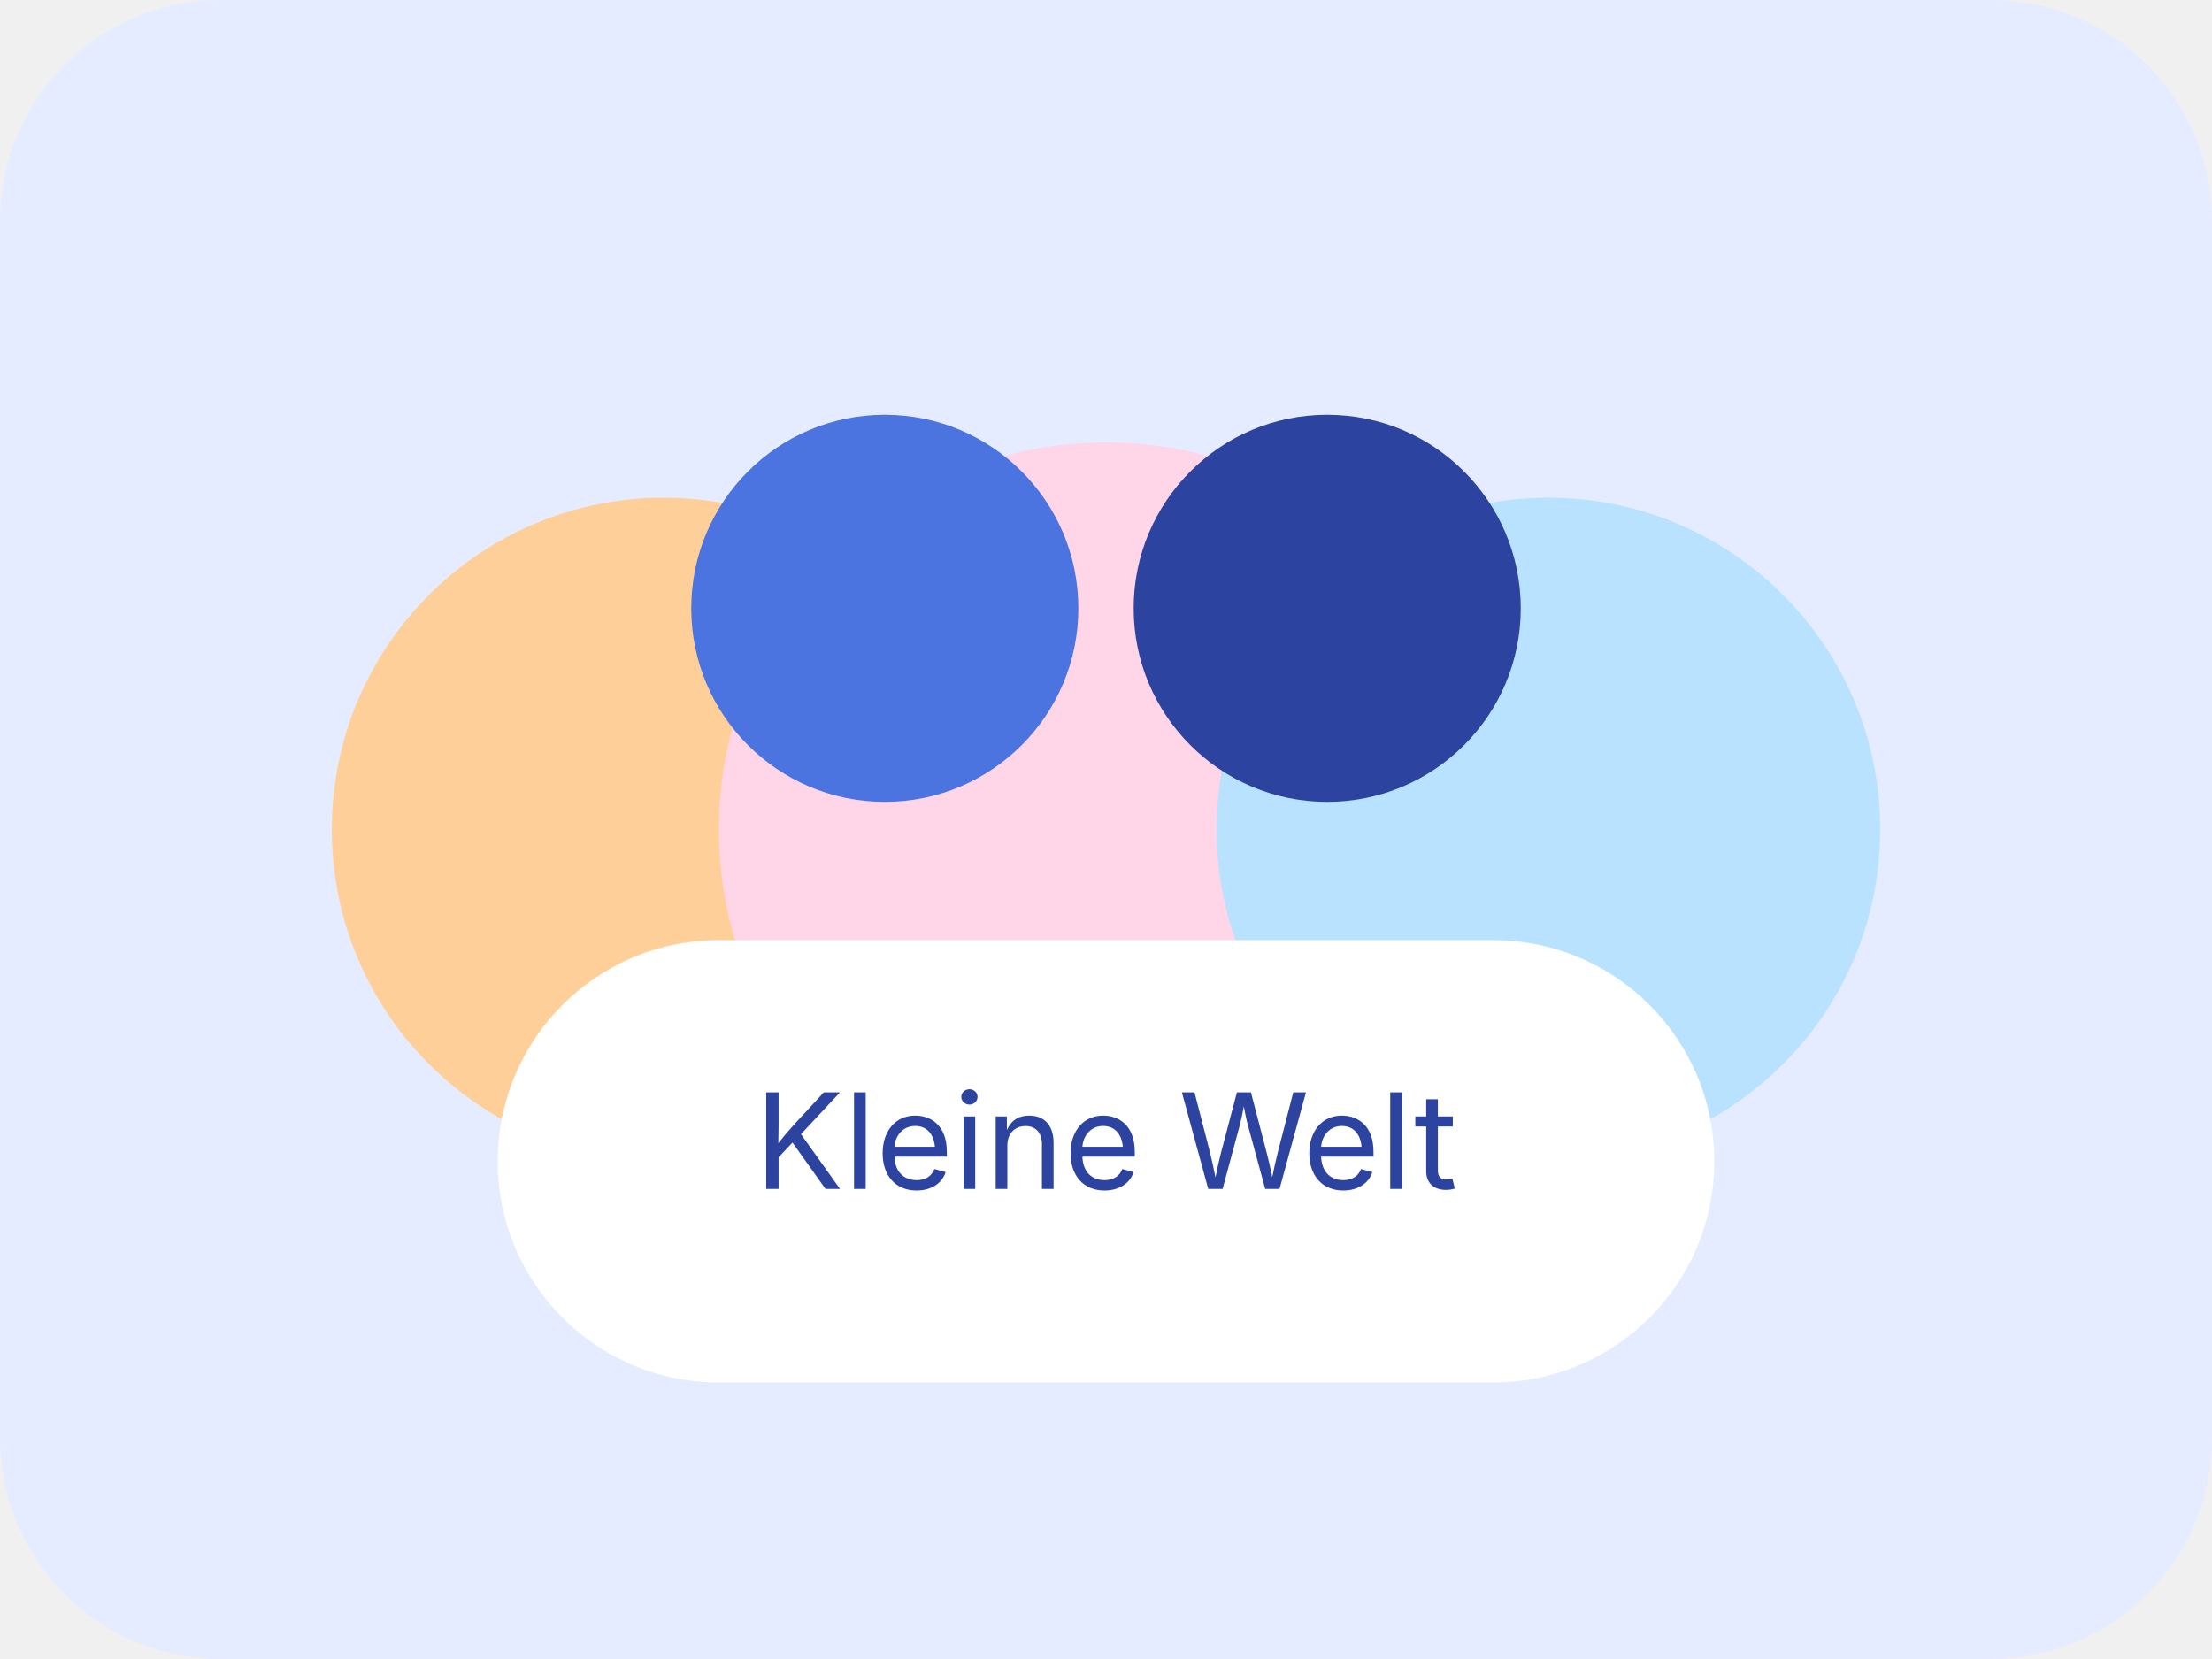
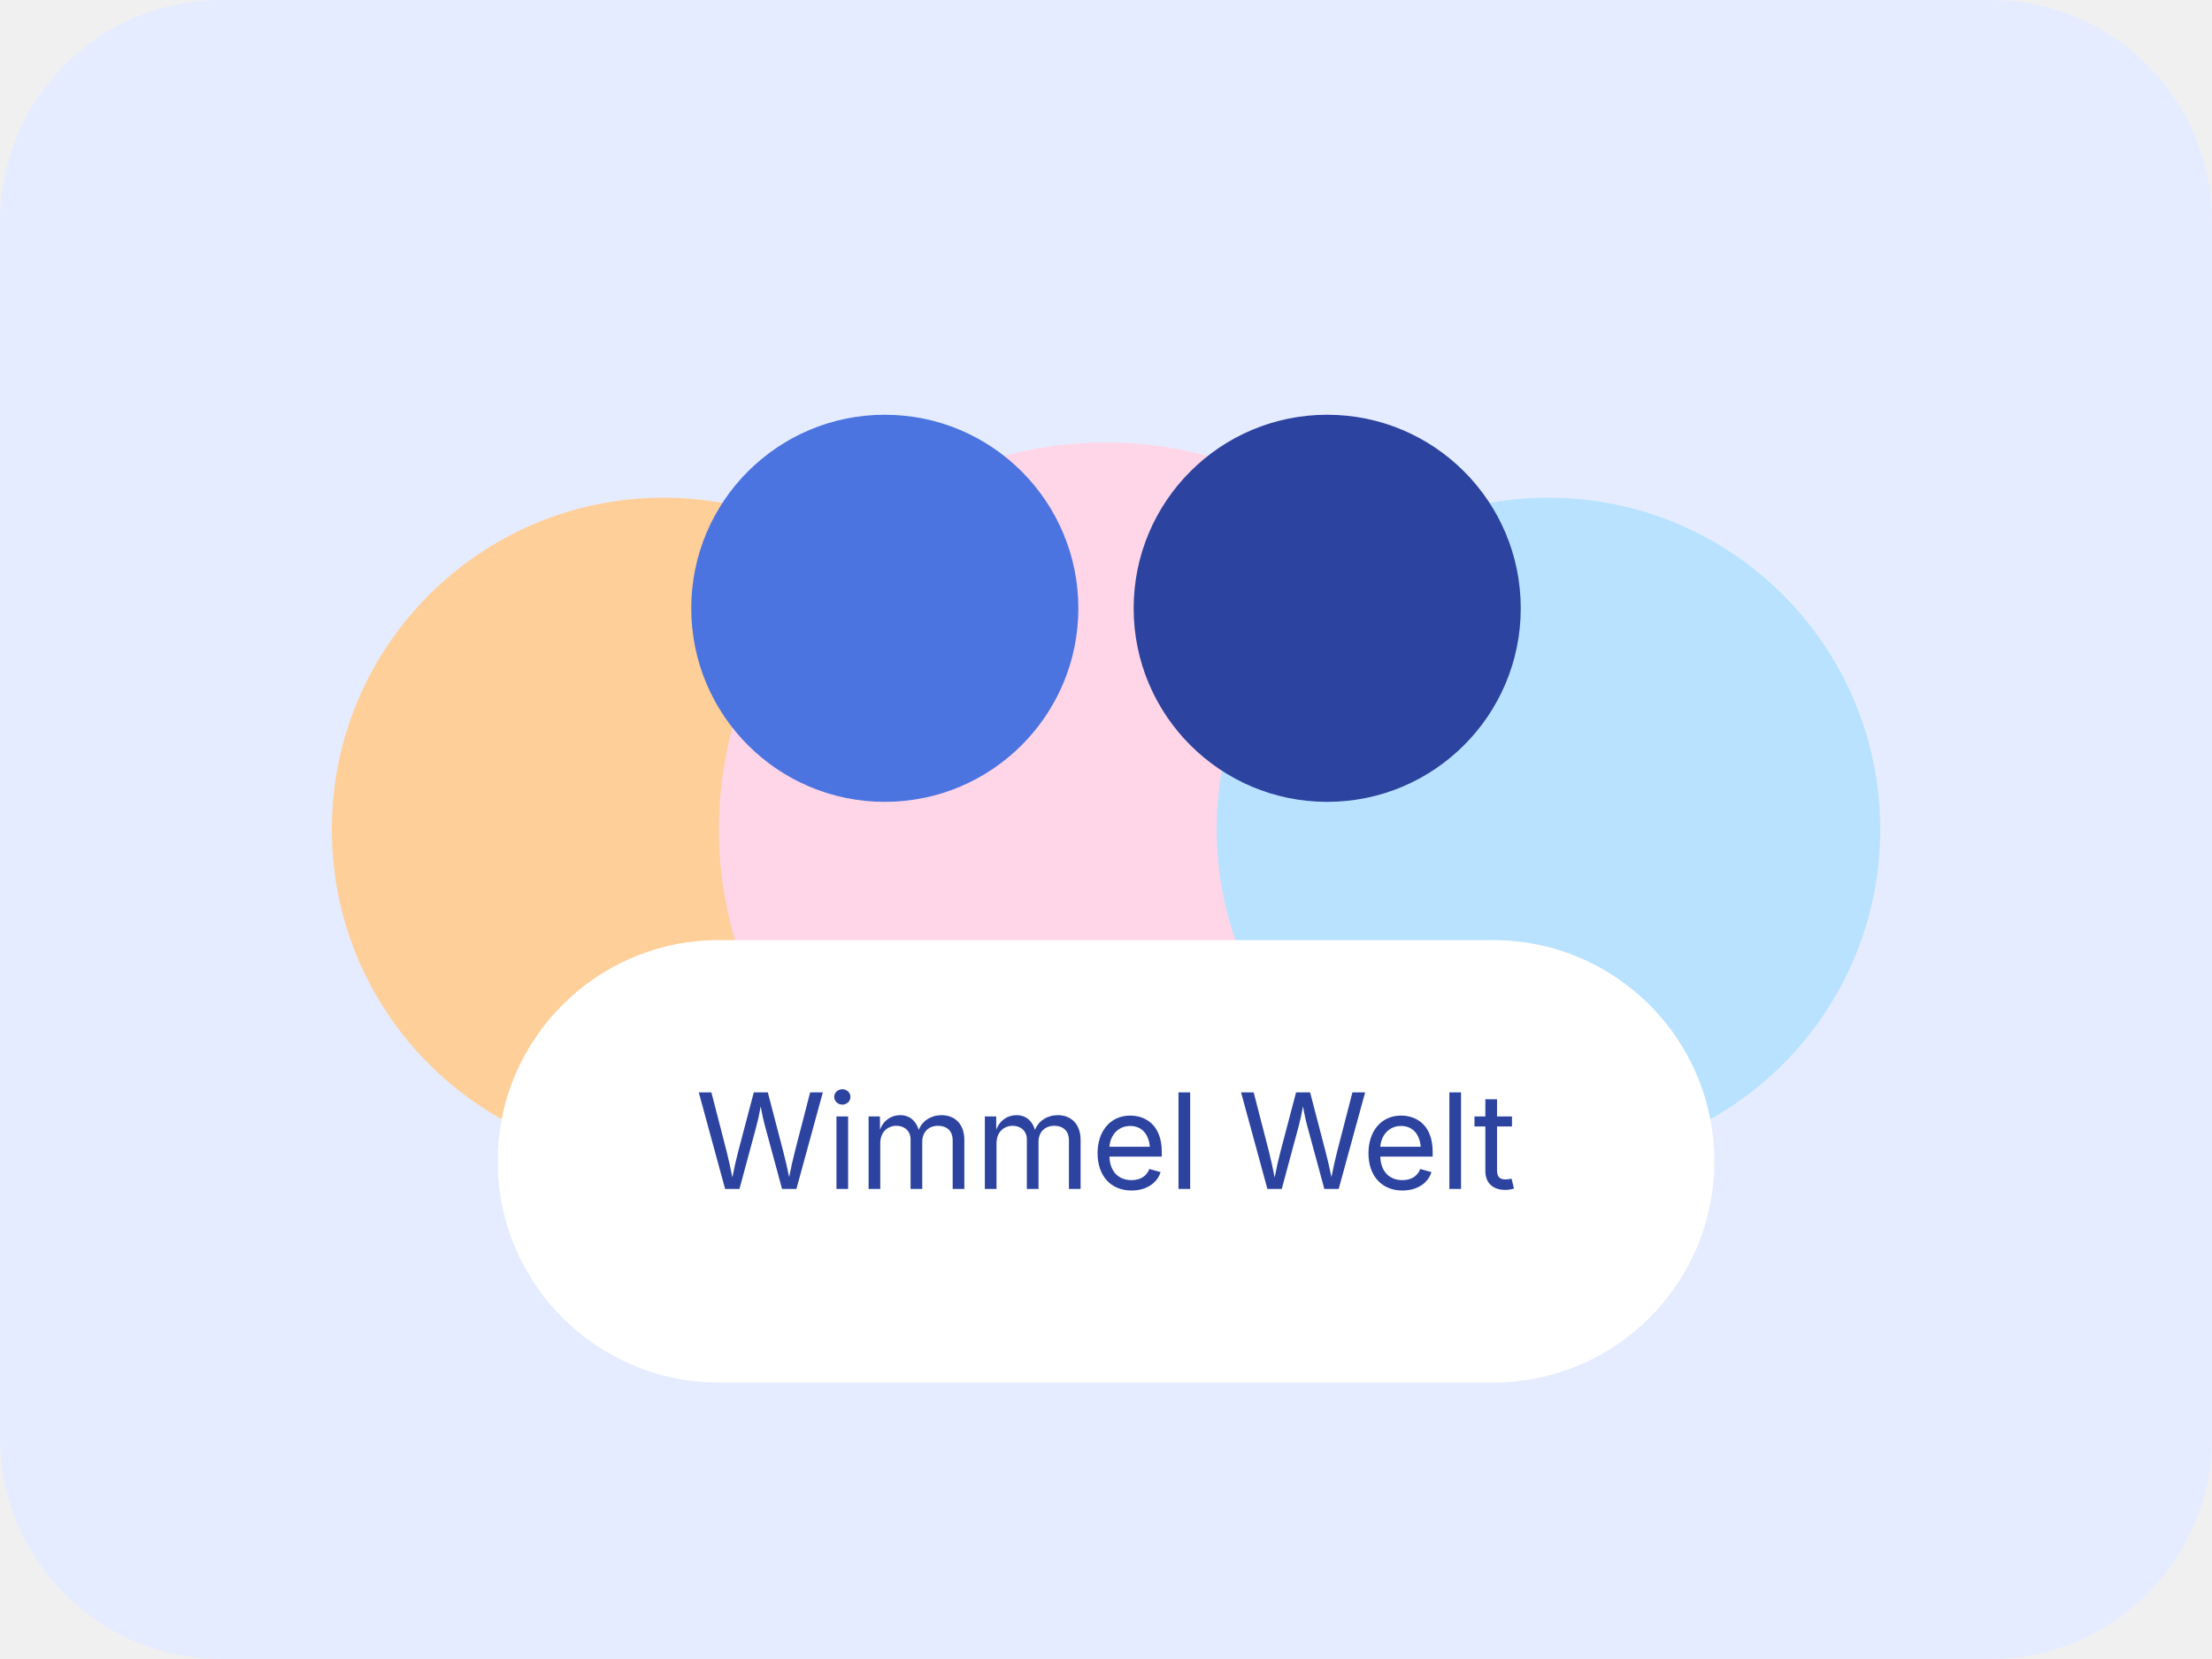
<svg xmlns="http://www.w3.org/2000/svg" width="400" height="300" viewBox="0 0 400 300" fill="none">
  <rect width="400" height="300" rx="40" fill="#E6ECFF" />
  <circle cx="120" cy="150" r="60" fill="#FFCF99" />
  <circle cx="200" cy="150" r="70" fill="#FFD6E8" />
  <circle cx="280" cy="150" r="60" fill="#B8E2FF" />
  <circle cx="160" cy="110" r="35" fill="#4B74E0" />
  <circle cx="240" cy="110" r="35" fill="#2C43A0" />
  <rect x="90" y="170" width="220" height="80" rx="40" fill="#FFFFFF" />
  <text x="200" y="215" text-anchor="middle" font-size="24" font-family="'Inter', sans-serif" fill="#2C43A0">
-     Kleine Welt
+     Wimmel Welt
  </text>
</svg>
